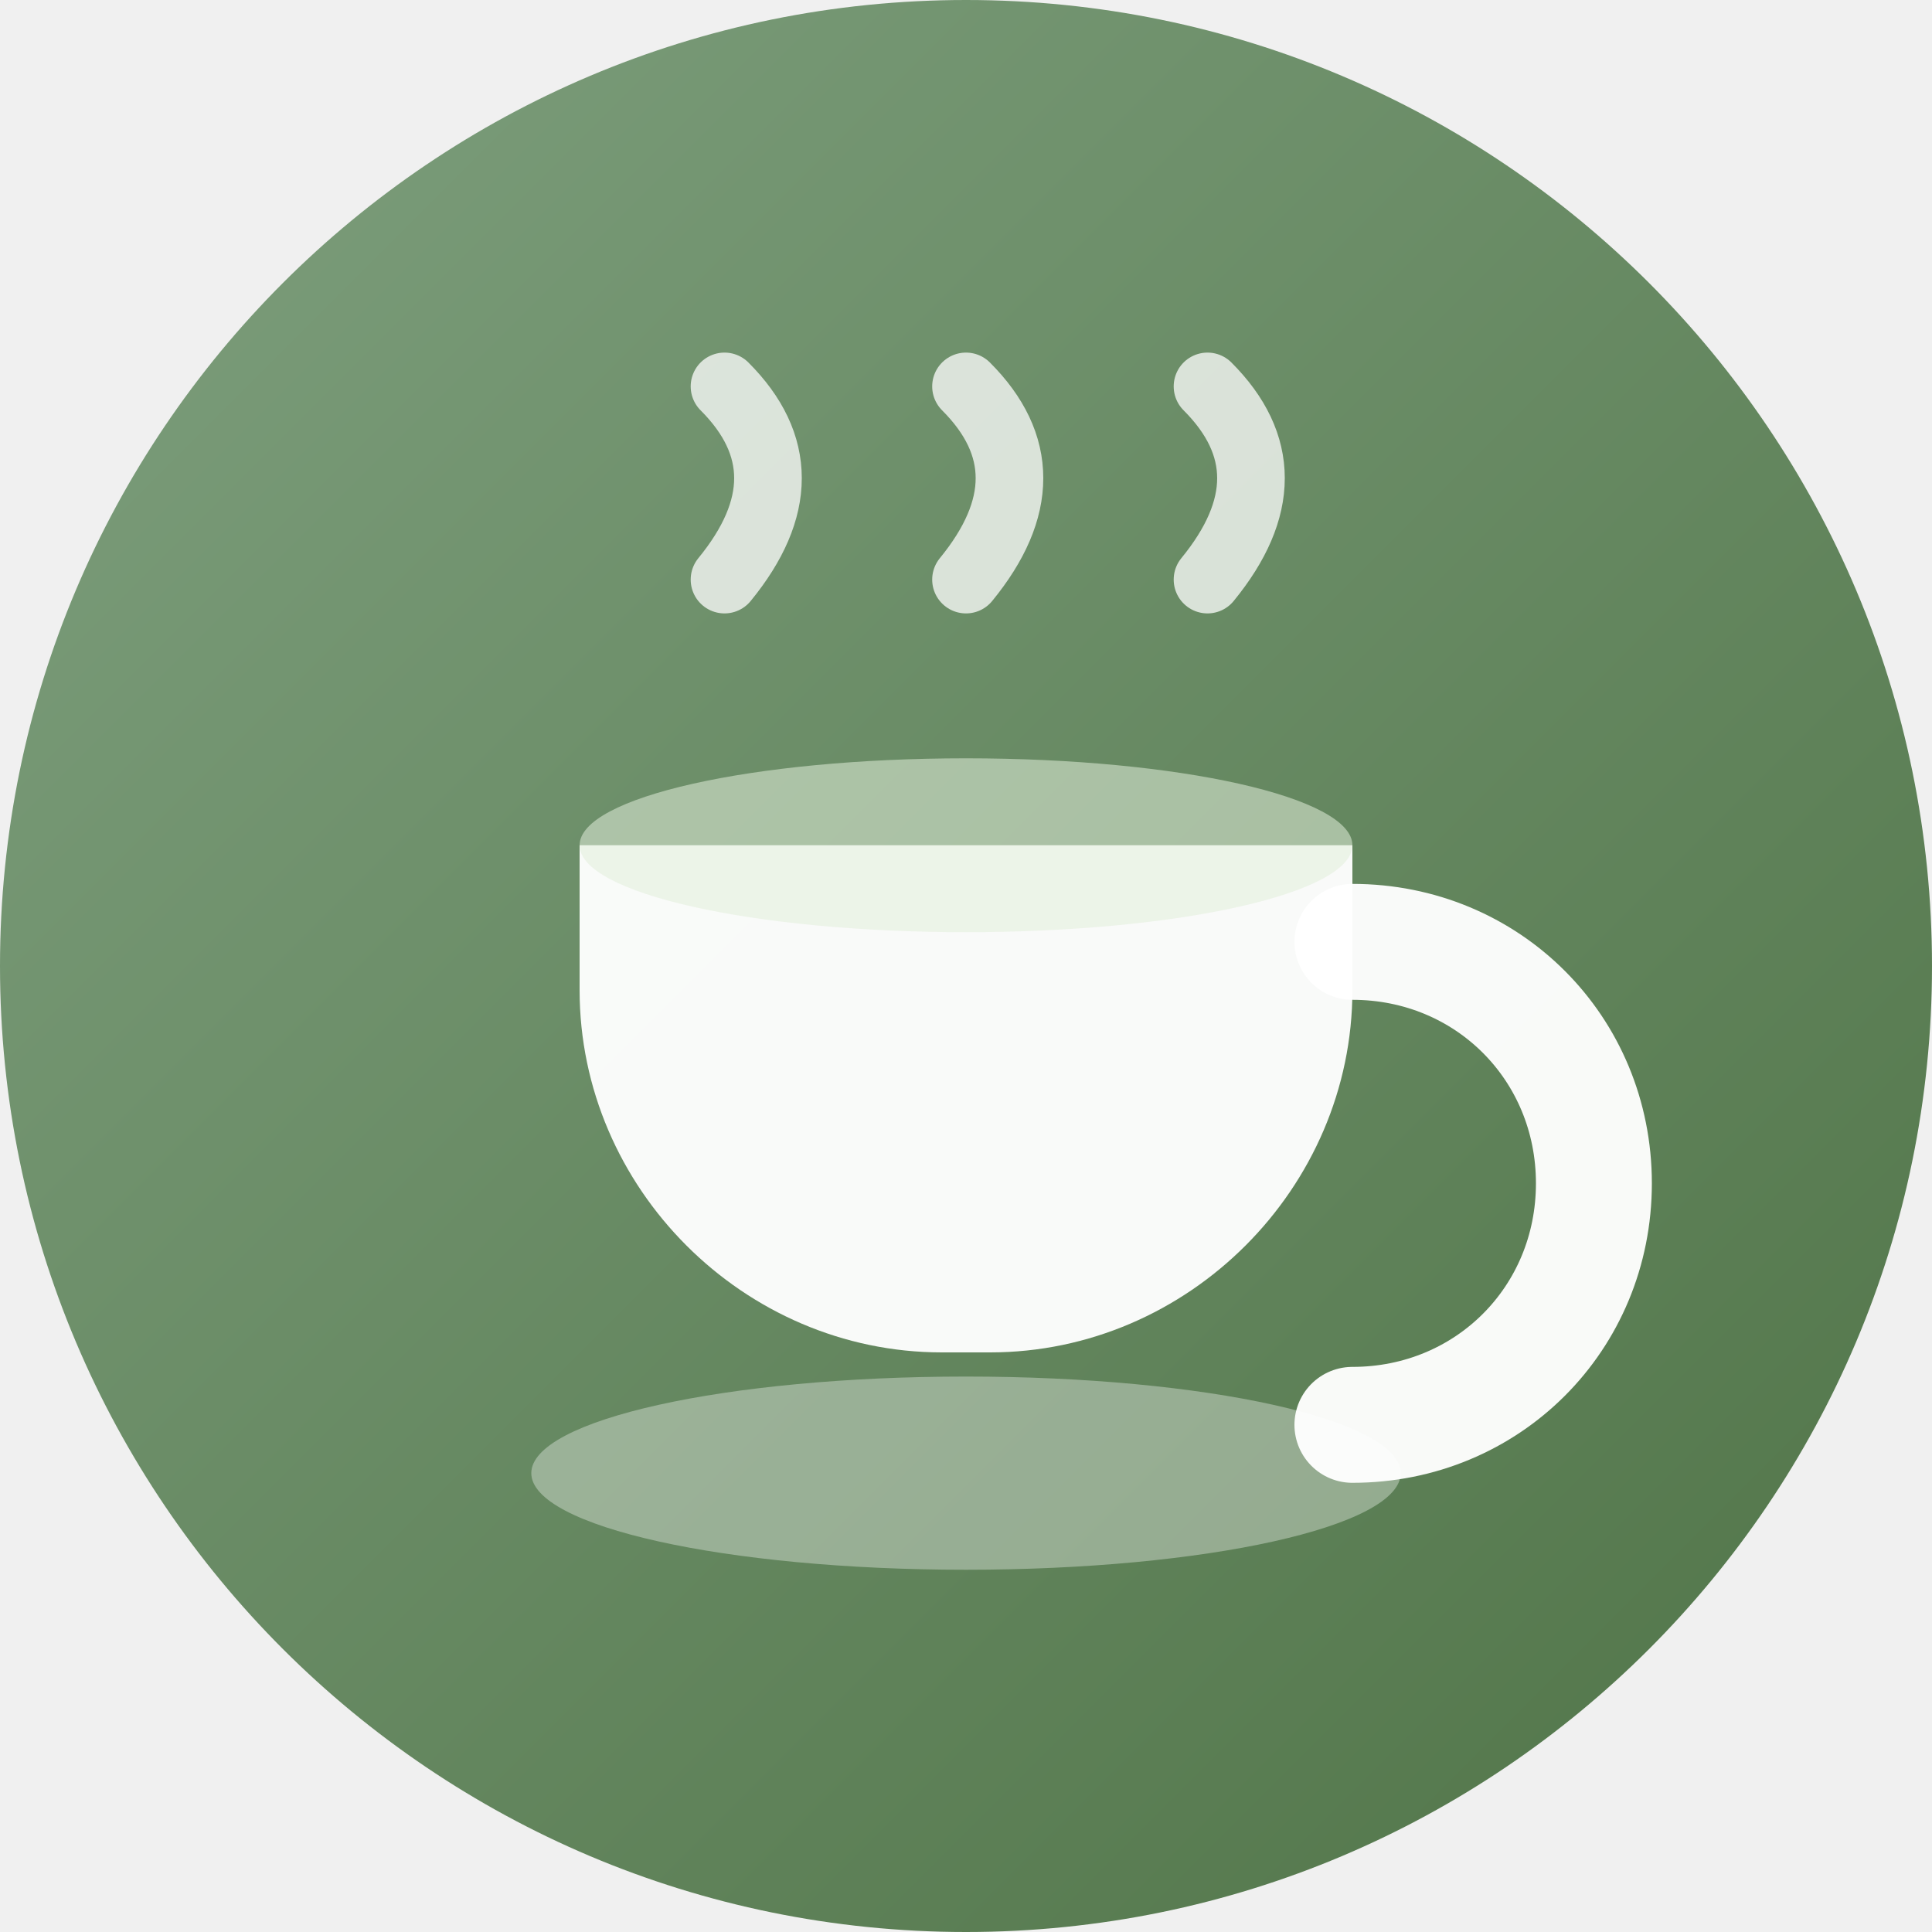
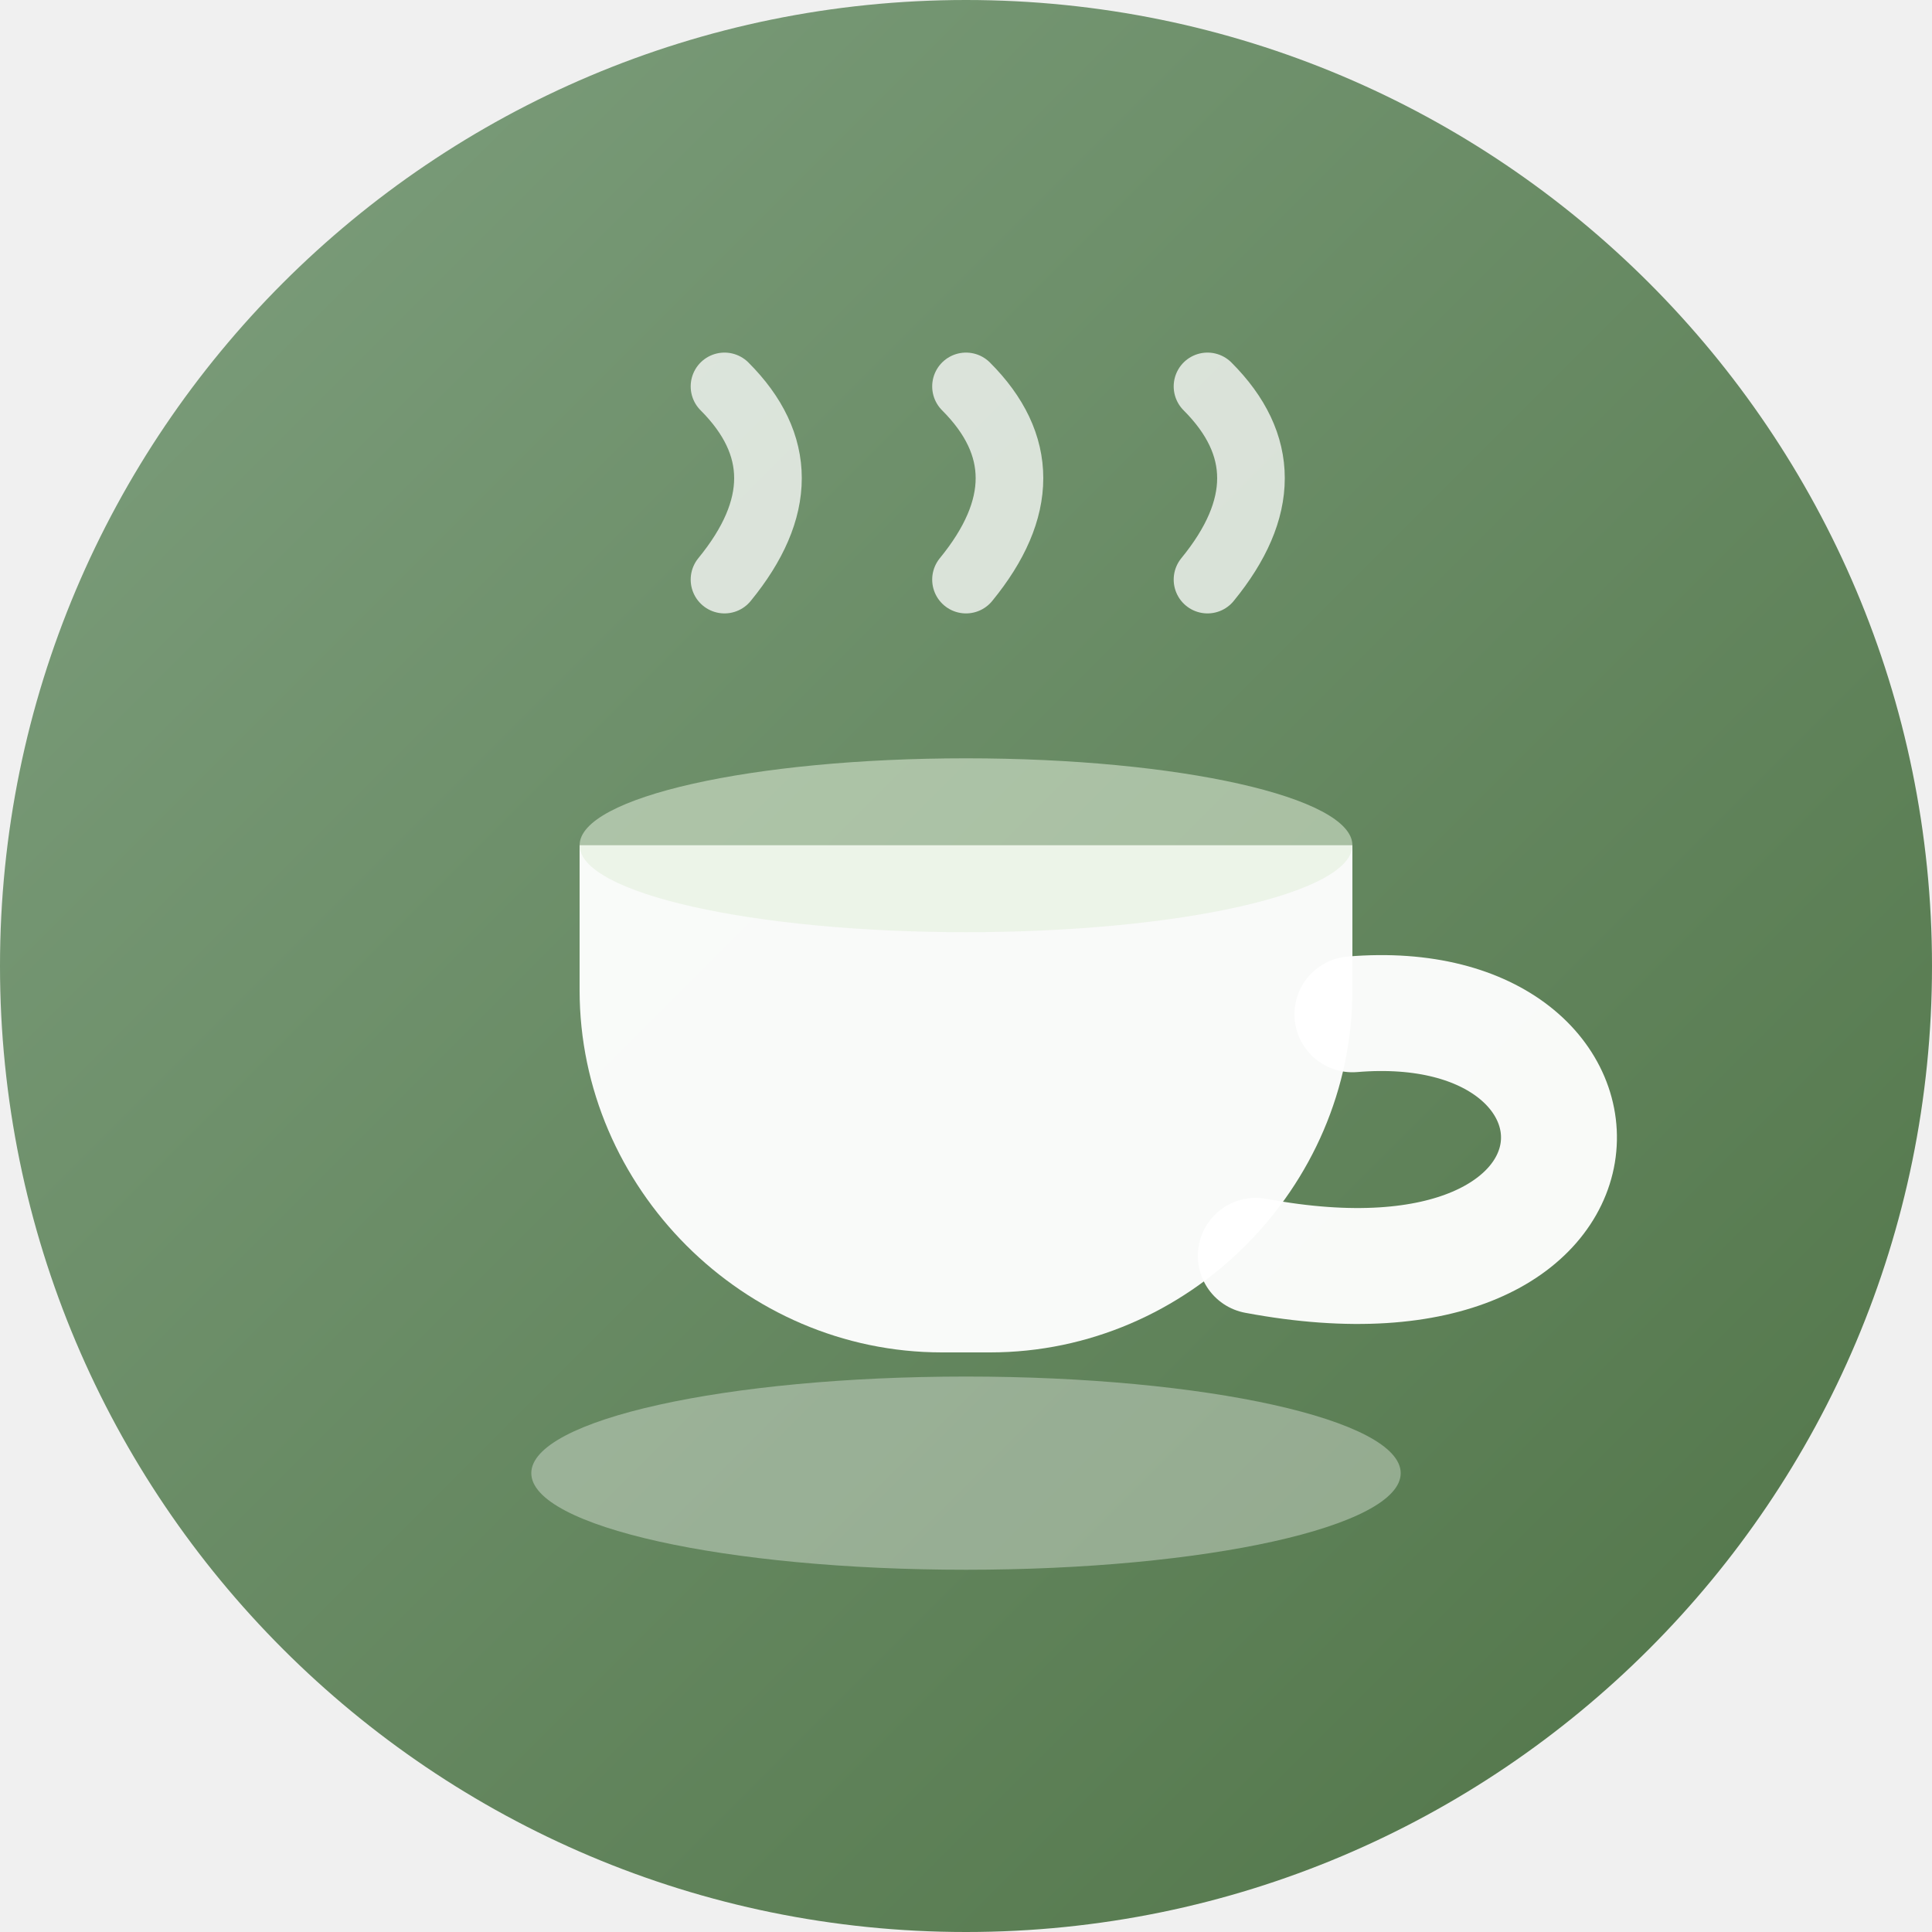
<svg xmlns="http://www.w3.org/2000/svg" viewBox="0 0 40 40" role="img" aria-label="茶馆">
  <defs>
    <linearGradient id="teaBg" x1="0%" y1="0%" x2="100%" y2="100%">
      <stop offset="0%" stop-color="#7fa07f" />
      <stop offset="100%" stop-color="#4f7346" />
    </linearGradient>
  </defs>
  <circle cx="20" cy="20" r="20" fill="url(#teaBg)" />
  <g fill="#ffffff">
    <ellipse cx="20" cy="30.5" rx="9" ry="2" opacity="0.35" />
    <path d="M12 17.5h16v3c0 4.1-3.4 7.5-7.5 7.5h-1c-4.1 0-7.5-3.4-7.5-7.5v-3z" opacity="0.96" />
    <ellipse cx="20" cy="17.5" rx="8" ry="1.8" fill="#e2eedb" opacity="0.55" />
-     <path d="M28 19.5c2.8 0 5 2.2 5 5s-2.2 5-5 5" stroke="#ffffff" stroke-width="2.4" stroke-linecap="round" fill="none" opacity="0.96" />
+     <path d="M28 21 C 34 20.5 34 27.5 26 26" stroke="#ffffff" stroke-width="2.4" stroke-linecap="round" fill="none" opacity="0.96" />
  </g>
  <g stroke="#ffffff" stroke-width="1.4" stroke-linecap="round" fill="none" opacity="0.75">
    <path d="M15 12q1.8-2.2 0-4" />
    <path d="M20 12q1.8-2.2 0-4" />
    <path d="M25 12q1.8-2.2 0-4" />
  </g>
</svg>
